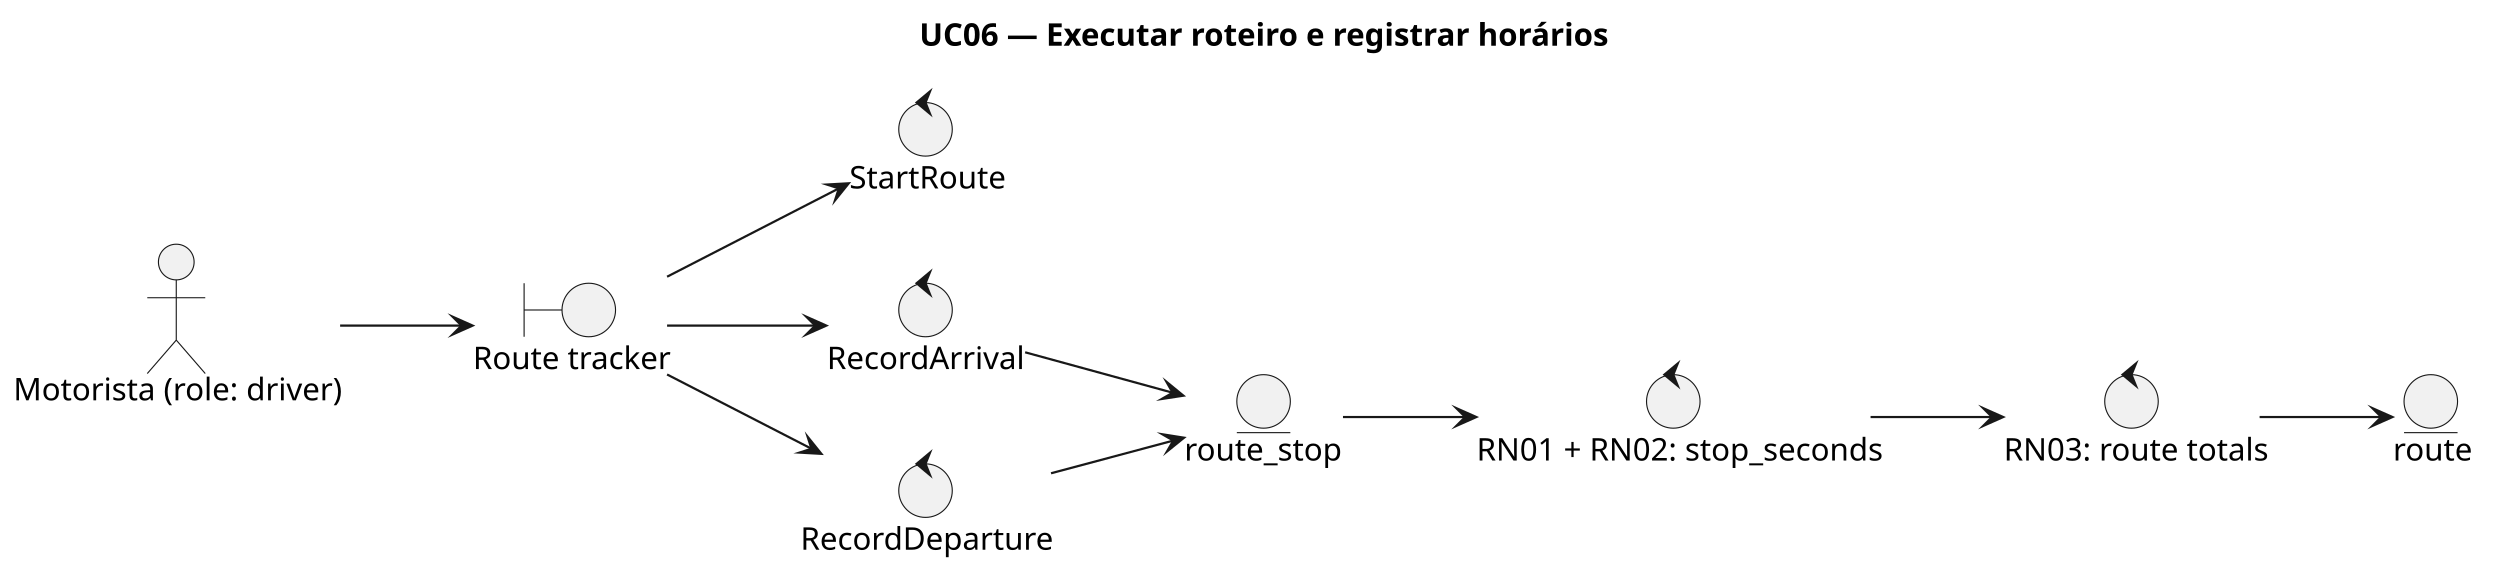
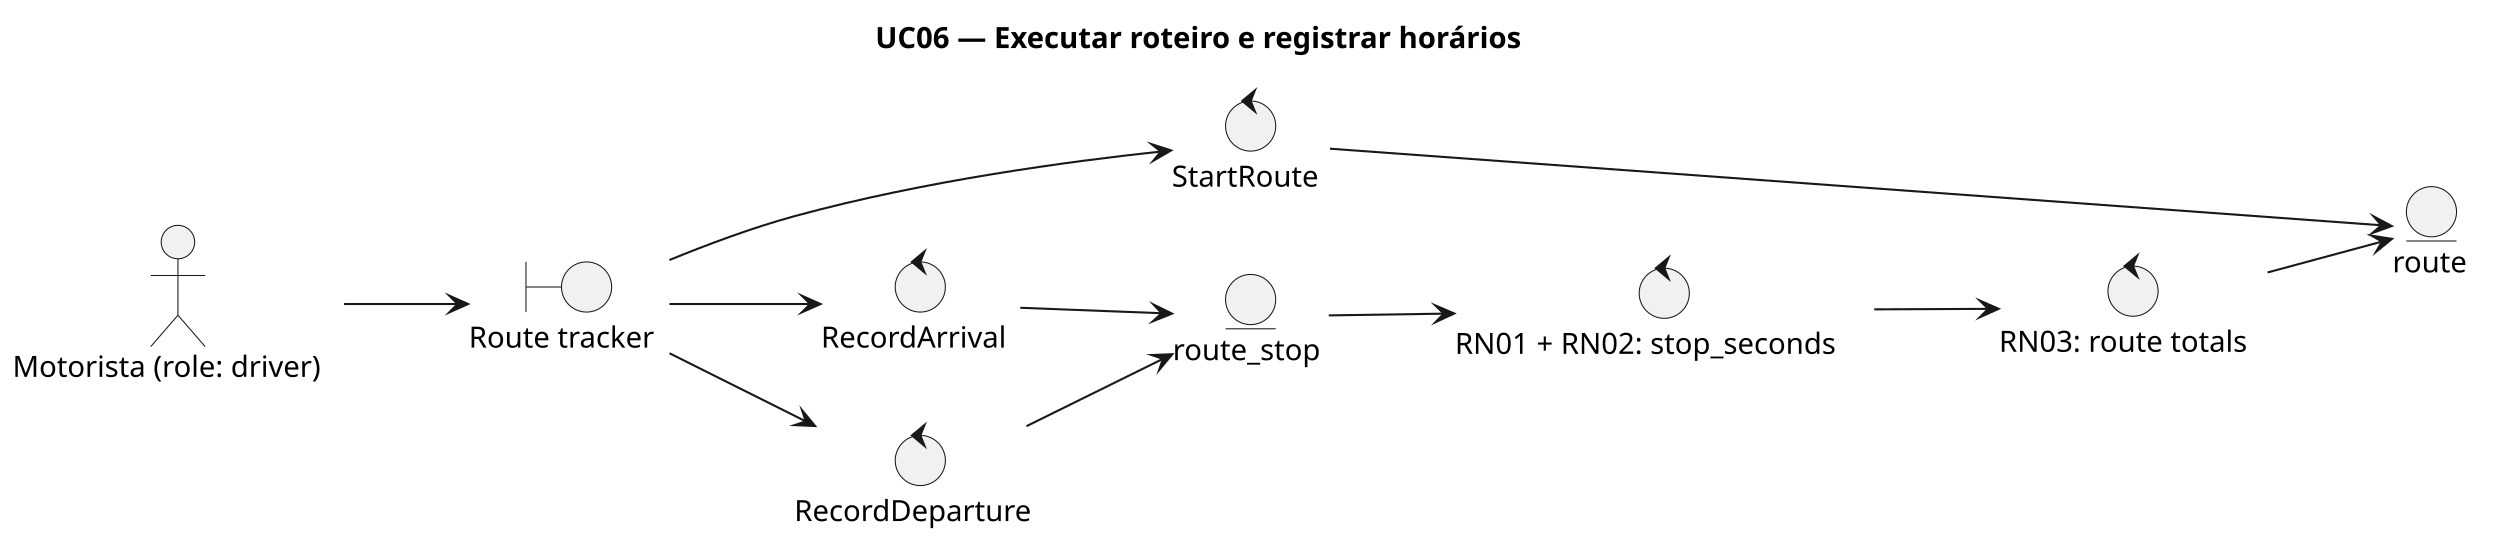
- <svg xmlns="http://www.w3.org/2000/svg" contentStyleType="text/css" data-diagram-type="DESCRIPTION" height="262px" preserveAspectRatio="none" style="width:1121px;height:262px;background:#FFFFFF;" version="1.1" viewBox="0 0 1121 262" width="1121px" zoomAndPan="magnify">
+ <svg xmlns="http://www.w3.org/2000/svg" version="1.1" data-diagram-type="DESCRIPTION" style="width:1196px;height:265px;background:#FFFFFF;" width="1196px" height="265px" viewBox="0 0 1196 265" zoomAndPan="magnify" preserveAspectRatio="none" contentStyleType="text/css">
  <defs />
-   <g>
+   <g font-family="sans-serif" lengthAdjust="spacing">
    <g class="title" data-source-line="3">
-       <text fill="#000000" font-family="sans-serif" font-size="14" font-weight="700" lengthAdjust="spacing" textLength="290.401" x="412.255" y="20.5">UC06 — Executar roteiro e registrar horários</text>
+       <text x="418.736" y="22.995" fill="#000" font-size="14" textLength="352.386" font-weight="700">UC06 — Executar roteiro e registrar horários</text>
    </g>
-     <g class="entity" data-qualified-name="Motorista" data-source-line="5" id="ent0001">
-       <ellipse cx="79.038" cy="117.5" fill="#F1F1F1" rx="8" ry="8" style="stroke:#181818;stroke-width:0.5;" />
-       <path d="M79.038,125.5 L79.038,152.5 M66.038,133.5 L92.038,133.5 M79.038,152.5 L66.038,167.5 M79.038,152.5 L92.038,167.5" fill="none" style="stroke:#181818;stroke-width:0.5;" />
-       <text fill="#000000" font-family="sans-serif" font-size="14" lengthAdjust="spacing" textLength="146.076" x="6" y="179.5">Motorista (role: driver)</text>
+     <g class="entity" data-qualified-name="Motorista" id="ent0001" data-source-line="5">
+       <ellipse cx="85.129" cy="115.797" rx="8" ry="8" fill="#F1F1F1" style="stroke:#181818;stroke-width:0.5;" />
+       <path d="M85.129,123.797 L85.129,150.797 M72.129,131.797 L98.129,131.797 M85.129,150.797 L72.129,165.797 M85.129,150.797 L98.129,165.797" style="stroke:#181818;stroke-width:0.5;" fill="none" />
+       <text x="6" y="180.292" fill="#000" font-size="14" textLength="158.259">Motorista (role: driver)</text>
    </g>
-     <g class="entity" data-qualified-name="B1" data-source-line="6" id="ent0002">
-       <path d="M235.008,127 L235.008,151 M235.008,139 L252.008,139" fill="none" style="stroke:#181818;stroke-width:0.5;" />
-       <ellipse cx="264.008" cy="139" fill="#F1F1F1" rx="12" ry="12" style="stroke:#181818;stroke-width:0.5;" />
-       <text fill="#000000" font-family="sans-serif" font-size="14" lengthAdjust="spacing" textLength="86.856" x="212.08" y="165.5">Route tracker</text>
+     <g class="entity" data-qualified-name="B1" id="ent0002" data-source-line="6">
+       <path d="M251.618,125.297 L251.618,149.297 M251.618,137.297 L268.618,137.297" style="stroke:#181818;stroke-width:0.5;" fill="none" />
+       <ellipse cx="280.618" cy="137.297" rx="12" ry="12" fill="#F1F1F1" style="stroke:#181818;stroke-width:0.5;" />
+       <text x="224.26" y="166.292" fill="#000" font-size="14" textLength="95.717">Route tracker</text>
    </g>
-     <g class="entity" data-qualified-name="C0" data-source-line="7" id="ent0003">
-       <ellipse cx="415" cy="58" fill="#F1F1F1" rx="12" ry="12" style="stroke:#181818;stroke-width:0.5;" />
-       <polygon fill="#181818" points="411,46,417,41,415,46,417,51,411,46" style="stroke:#181818;stroke-width:1;stroke-linejoin:miter;stroke-miterlimit:10;" />
-       <text fill="#000000" font-family="sans-serif" font-size="14" lengthAdjust="spacing" textLength="68.32" x="380.84" y="84.5">StartRoute</text>
+     <g class="entity" data-qualified-name="C0" id="ent0003" data-source-line="7">
+       <ellipse cx="598.304" cy="60.297" rx="12" ry="12" fill="#F1F1F1" style="stroke:#181818;stroke-width:0.5;" />
+       <polygon points="594.304,48.297,600.304,43.297,598.304,48.297,600.304,53.297,594.304,48.297" fill="#181818" style="stroke:#181818;stroke-width:1;stroke-linejoin:miter;stroke-miterlimit:10;" />
+       <text x="560.57" y="89.292" fill="#000" font-size="14" textLength="75.469">StartRoute</text>
    </g>
-     <g class="entity" data-qualified-name="C1" data-source-line="8" id="ent0004">
-       <ellipse cx="415.005" cy="139" fill="#F1F1F1" rx="12" ry="12" style="stroke:#181818;stroke-width:0.5;" />
-       <polygon fill="#181818" points="411.005,127,417.005,122,415.005,127,417.005,132,411.005,127" style="stroke:#181818;stroke-width:1;stroke-linejoin:miter;stroke-miterlimit:10;" />
-       <text fill="#000000" font-family="sans-serif" font-size="14" lengthAdjust="spacing" textLength="88.41" x="370.8" y="165.5">RecordArrival</text>
+     <g class="entity" data-qualified-name="C1" id="ent0004" data-source-line="8">
+       <ellipse cx="440.269" cy="137.297" rx="12" ry="12" fill="#F1F1F1" style="stroke:#181818;stroke-width:0.5;" />
+       <polygon points="436.269,125.297,442.269,120.297,440.269,125.297,442.269,130.297,436.269,125.297" fill="#181818" style="stroke:#181818;stroke-width:1;stroke-linejoin:miter;stroke-miterlimit:10;" />
+       <text x="392.78" y="166.292" fill="#000" font-size="14" textLength="94.979">RecordArrival</text>
    </g>
-     <g class="entity" data-qualified-name="C2" data-source-line="9" id="ent0005">
-       <ellipse cx="415" cy="220" fill="#F1F1F1" rx="12" ry="12" style="stroke:#181818;stroke-width:0.5;" />
-       <polygon fill="#181818" points="411,208,417,203,415,208,417,213,411,208" style="stroke:#181818;stroke-width:1;stroke-linejoin:miter;stroke-miterlimit:10;" />
-       <text fill="#000000" font-family="sans-serif" font-size="14" lengthAdjust="spacing" textLength="112.14" x="358.93" y="246.5">RecordDeparture</text>
+     <g class="entity" data-qualified-name="C2" id="ent0005" data-source-line="9">
+       <ellipse cx="440.276" cy="220.297" rx="12" ry="12" fill="#F1F1F1" style="stroke:#181818;stroke-width:0.5;" />
+       <polygon points="436.276,208.297,442.276,203.297,440.276,208.297,442.276,213.297,436.276,208.297" fill="#181818" style="stroke:#181818;stroke-width:1;stroke-linejoin:miter;stroke-miterlimit:10;" />
+       <text x="379.98" y="249.292" fill="#000" font-size="14" textLength="120.593">RecordDeparture</text>
    </g>
-     <g class="entity" data-qualified-name="C3" data-source-line="10" id="ent0006">
-       <ellipse cx="750.303" cy="180" fill="#F1F1F1" rx="12" ry="12" style="stroke:#181818;stroke-width:0.5;" />
-       <polygon fill="#181818" points="746.303,168,752.303,163,750.303,168,752.303,173,746.303,168" style="stroke:#181818;stroke-width:1;stroke-linejoin:miter;stroke-miterlimit:10;" />
-       <text fill="#000000" font-family="sans-serif" font-size="14" lengthAdjust="spacing" textLength="176.385" x="662.11" y="206.5">RN01 + RN02: stop_seconds</text>
+     <g class="entity" data-qualified-name="C3" id="ent0006" data-source-line="10">
+       <ellipse cx="796.183" cy="140.297" rx="12" ry="12" fill="#F1F1F1" style="stroke:#181818;stroke-width:0.5;" />
+       <polygon points="792.183,128.297,798.183,123.297,796.183,128.297,798.183,133.297,792.183,128.297" fill="#181818" style="stroke:#181818;stroke-width:1;stroke-linejoin:miter;stroke-miterlimit:10;" />
+       <text x="696.04" y="169.292" fill="#000" font-size="14" textLength="200.286">RN01 + RN02: stop_seconds</text>
    </g>
-     <g class="entity" data-qualified-name="C4" data-source-line="11" id="ent0007">
-       <ellipse cx="955.757" cy="180" fill="#F1F1F1" rx="12" ry="12" style="stroke:#181818;stroke-width:0.5;" />
-       <polygon fill="#181818" points="951.757,168,957.757,163,955.757,168,957.757,173,951.757,168" style="stroke:#181818;stroke-width:1;stroke-linejoin:miter;stroke-miterlimit:10;" />
-       <text fill="#000000" font-family="sans-serif" font-size="14" lengthAdjust="spacing" textLength="114.534" x="898.49" y="206.5">RN03: route totals</text>
+     <g class="entity" data-qualified-name="C4" id="ent0007" data-source-line="11">
+       <ellipse cx="1020.438" cy="139.297" rx="12" ry="12" fill="#F1F1F1" style="stroke:#181818;stroke-width:0.5;" />
+       <polygon points="1016.438,127.297,1022.438,122.297,1020.438,127.297,1022.438,132.297,1016.438,127.297" fill="#181818" style="stroke:#181818;stroke-width:1;stroke-linejoin:miter;stroke-miterlimit:10;" />
+       <text x="956.32" y="168.292" fill="#000" font-size="14" textLength="128.235">RN03: route totals</text>
    </g>
-     <g class="entity" data-qualified-name="E1" data-source-line="12" id="ent0008">
-       <ellipse cx="566.588" cy="180" fill="#F1F1F1" rx="12" ry="12" style="stroke:#181818;stroke-width:0.5;" />
-       <line style="stroke:#181818;stroke-width:0.5;" x1="554.588" x2="578.588" y1="194" y2="194" />
-       <text fill="#000000" font-family="sans-serif" font-size="14" lengthAdjust="spacing" textLength="71.036" x="531.07" y="206.5">route_stop</text>
+     <g class="entity" data-qualified-name="E1" id="ent0008" data-source-line="12">
+       <ellipse cx="598.306" cy="143.297" rx="12" ry="12" fill="#F1F1F1" style="stroke:#181818;stroke-width:0.5;" />
+       <line x1="586.306" y1="157.297" x2="610.306" y2="157.297" style="stroke:#181818;stroke-width:0.5;" />
+       <text x="561.04" y="172.292" fill="#000" font-size="14" textLength="74.532">route_stop</text>
    </g>
-     <g class="entity" data-qualified-name="E2" data-source-line="13" id="ent0009">
-       <ellipse cx="1089.97" cy="180" fill="#F1F1F1" rx="12" ry="12" style="stroke:#181818;stroke-width:0.5;" />
-       <line style="stroke:#181818;stroke-width:0.5;" x1="1077.97" x2="1101.97" y1="194" y2="194" />
-       <text fill="#000000" font-family="sans-serif" font-size="14" lengthAdjust="spacing" textLength="33.88" x="1073.03" y="206.5">route</text>
+     <g class="entity" data-qualified-name="E2" id="ent0009" data-source-line="13">
+       <ellipse cx="1163.208" cy="101.297" rx="12" ry="12" fill="#F1F1F1" style="stroke:#181818;stroke-width:0.5;" />
+       <line x1="1151.208" y1="115.297" x2="1175.208" y2="115.297" style="stroke:#181818;stroke-width:0.5;" />
+       <text x="1144.56" y="130.292" fill="#000" font-size="14" textLength="37.297">route</text>
    </g>
-     <g class="link" data-entity-1="ent0001" data-entity-2="ent0002" data-link-type="dependency" data-source-line="15" id="lnk10">
-       <path d="M152.51,146 C172.73,146 189.05,146 206.93,146" fill="none" id="Motorista-to-B1" style="stroke:#181818;stroke-width:1;" />
-       <polygon fill="#181818" points="211.93,146,202.93,142,206.93,146,202.93,150,211.93,146" style="stroke:#181818;stroke-width:1;stroke-linejoin:miter;stroke-miterlimit:10;" />
+     <g class="link" data-entity-1="ent0001" data-entity-2="ent0002" id="lnk10" data-source-line="15" data-link-type="dependency">
+       <path d="M164.58,145.447 C184.77,145.447 200.87,145.447 218.92,145.447" style="stroke:#181818;stroke-width:1;" fill="none" id="Motorista-to-B1" />
+       <polygon points="223.92,145.447,214.92,141.447,218.92,145.447,214.92,149.447,223.92,145.447" fill="#181818" style="stroke:#181818;stroke-width:1;stroke-linejoin:miter;stroke-miterlimit:10;" />
    </g>
-     <g class="link" data-entity-1="ent0002" data-entity-2="ent0003" data-link-type="dependency" data-source-line="16" id="lnk11">
-       <path d="M299.12,124.08 C324.72,110.91 352.383,96.686 376.133,84.476" fill="none" id="B1-to-C0" style="stroke:#181818;stroke-width:1;" />
-       <polygon fill="#181818" points="380.58,82.19,370.747,82.748,376.133,84.476,374.405,89.862,380.58,82.19" style="stroke:#181818;stroke-width:1;stroke-linejoin:miter;stroke-miterlimit:10;" />
+     <g class="link" data-entity-1="ent0002" data-entity-2="ent0003" id="lnk11" data-source-line="16" data-link-type="dependency">
+       <path d="M320.25,124.397 C338.59,116.877 359.98,108.917 379.98,103.447 C442.09,86.457 511.619,77.202 555.289,72.502" style="stroke:#181818;stroke-width:1;" fill="none" id="B1-to-C0" />
+       <polygon points="560.26,71.967,550.884,68.953,555.289,72.502,551.74,76.907,560.26,71.967" fill="#181818" style="stroke:#181818;stroke-width:1;stroke-linejoin:miter;stroke-miterlimit:10;" />
    </g>
-     <g class="link" data-entity-1="ent0002" data-entity-2="ent0004" data-link-type="dependency" data-source-line="17" id="lnk12">
-       <path d="M299.12,146 C321.26,146 343.26,146 365.52,146" fill="none" id="B1-to-C1" style="stroke:#181818;stroke-width:1;" />
-       <polygon fill="#181818" points="370.52,146,361.52,142,365.52,146,361.52,150,370.52,146" style="stroke:#181818;stroke-width:1;stroke-linejoin:miter;stroke-miterlimit:10;" />
+     <g class="link" data-entity-1="ent0002" data-entity-2="ent0004" id="lnk12" data-source-line="17" data-link-type="dependency">
+       <path d="M320.29,145.447 C342.93,145.447 364.98,145.447 387.56,145.447" style="stroke:#181818;stroke-width:1;" fill="none" id="B1-to-C1" />
+       <polygon points="392.56,145.447,383.56,141.447,387.56,145.447,383.56,149.447,392.56,145.447" fill="#181818" style="stroke:#181818;stroke-width:1;stroke-linejoin:miter;stroke-miterlimit:10;" />
    </g>
-     <g class="link" data-entity-1="ent0002" data-entity-2="ent0005" data-link-type="dependency" data-source-line="18" id="lnk13">
-       <path d="M299.12,167.92 C320.53,178.93 342.043,189.994 363.863,201.214" fill="none" id="B1-to-C2" style="stroke:#181818;stroke-width:1;" />
-       <polygon fill="#181818" points="368.31,203.5,362.135,195.827,363.863,201.214,358.477,202.942,368.31,203.5" style="stroke:#181818;stroke-width:1;stroke-linejoin:miter;stroke-miterlimit:10;" />
+     <g class="link" data-entity-1="ent0002" data-entity-2="ent0005" id="lnk13" data-source-line="18" data-link-type="dependency">
+       <path d="M320.29,169.007 C342.07,179.887 363.447,190.572 385.487,201.582" style="stroke:#181818;stroke-width:1;" fill="none" id="B1-to-C2" />
+       <polygon points="389.96,203.817,383.696,196.217,385.487,201.582,380.121,203.373,389.96,203.817" fill="#181818" style="stroke:#181818;stroke-width:1;stroke-linejoin:miter;stroke-miterlimit:10;" />
    </g>
-     <g class="link" data-entity-1="ent0004" data-entity-2="ent0008" data-link-type="dependency" data-source-line="19" id="lnk14">
-       <path d="M459.67,157.97 C482.26,164.16 504.647,170.299 525.827,176.099" fill="none" id="C1-to-E1" style="stroke:#181818;stroke-width:1;" />
-       <polygon fill="#181818" points="530.65,177.42,523.026,171.185,525.827,176.099,520.913,178.901,530.65,177.42" style="stroke:#181818;stroke-width:1;stroke-linejoin:miter;stroke-miterlimit:10;" />
+     <g class="link" data-entity-1="ent0003" data-entity-2="ent0009" id="lnk14" data-source-line="19" data-link-type="dependency">
+       <path d="M636.24,71.137 C745.57,79.107 1059.913,101.993 1139.223,107.773" style="stroke:#181818;stroke-width:1;" fill="none" id="C0-to-E2" />
+       <polygon points="1144.21,108.137,1135.525,103.493,1139.223,107.773,1134.943,111.472,1144.21,108.137" fill="#181818" style="stroke:#181818;stroke-width:1;stroke-linejoin:miter;stroke-miterlimit:10;" />
    </g>
-     <g class="link" data-entity-1="ent0005" data-entity-2="ent0008" data-link-type="dependency" data-source-line="20" id="lnk15">
-       <path d="M471.28,212.22 C491.25,206.88 508.389,202.29 526.099,197.56" fill="none" id="C2-to-E1" style="stroke:#181818;stroke-width:1;" />
-       <polygon fill="#181818" points="530.93,196.27,521.203,194.728,526.099,197.56,523.267,202.457,530.93,196.27" style="stroke:#181818;stroke-width:1;stroke-linejoin:miter;stroke-miterlimit:10;" />
+     <g class="link" data-entity-1="ent0004" data-entity-2="ent0008" id="lnk15" data-source-line="20" data-link-type="dependency">
+       <path d="M488.09,147.247 C511.34,148.147 534.014,149.016 555.694,149.846" style="stroke:#181818;stroke-width:1;" fill="none" id="C1-to-E1" />
+       <polygon points="560.69,150.037,551.85,145.695,555.694,149.846,551.544,153.69,560.69,150.037" fill="#181818" style="stroke:#181818;stroke-width:1;stroke-linejoin:miter;stroke-miterlimit:10;" />
    </g>
-     <g class="link" data-entity-1="ent0008" data-entity-2="ent0006" data-link-type="dependency" data-source-line="21" id="lnk16">
-       <path d="M602.19,187 C619.29,187 635.76,187 656.98,187" fill="none" id="E1-to-C3" style="stroke:#181818;stroke-width:1;" />
-       <polygon fill="#181818" points="661.98,187,652.98,183,656.98,187,652.98,191,661.98,187" style="stroke:#181818;stroke-width:1;stroke-linejoin:miter;stroke-miterlimit:10;" />
+     <g class="link" data-entity-1="ent0005" data-entity-2="ent0008" id="lnk16" data-source-line="21" data-link-type="dependency">
+       <path d="M491.07,203.877 C513.72,192.697 535.566,181.92 556.336,171.67" style="stroke:#181818;stroke-width:1;" fill="none" id="C2-to-E1" />
+       <polygon points="560.82,169.457,550.979,169.853,556.336,171.67,554.519,177.027,560.82,169.457" fill="#181818" style="stroke:#181818;stroke-width:1;stroke-linejoin:miter;stroke-miterlimit:10;" />
    </g>
-     <g class="link" data-entity-1="ent0006" data-entity-2="ent0007" data-link-type="dependency" data-source-line="22" id="lnk17">
-       <path d="M838.76,187 C858.91,187 874.81,187 893.23,187" fill="none" id="C3-to-C4" style="stroke:#181818;stroke-width:1;" />
-       <polygon fill="#181818" points="898.23,187,889.23,183,893.23,187,889.23,191,898.23,187" style="stroke:#181818;stroke-width:1;stroke-linejoin:miter;stroke-miterlimit:10;" />
+     <g class="link" data-entity-1="ent0008" data-entity-2="ent0006" id="lnk17" data-source-line="22" data-link-type="dependency">
+       <path d="M635.69,150.887 C652.84,150.627 669.221,150.371 690.701,150.051" style="stroke:#181818;stroke-width:1;" fill="none" id="E1-to-C3" />
+       <polygon points="695.7,149.977,686.641,146.111,690.701,150.051,686.761,154.11,695.7,149.977" fill="#181818" style="stroke:#181818;stroke-width:1;stroke-linejoin:miter;stroke-miterlimit:10;" />
    </g>
-     <g class="link" data-entity-1="ent0007" data-entity-2="ent0009" data-link-type="dependency" data-source-line="23" id="lnk18">
-       <path d="M1013.21,187 C1034.83,187 1052.85,187 1067.76,187" fill="none" id="C4-to-E2" style="stroke:#181818;stroke-width:1;" />
-       <polygon fill="#181818" points="1072.76,187,1063.76,183,1067.76,187,1063.76,191,1072.76,187" style="stroke:#181818;stroke-width:1;stroke-linejoin:miter;stroke-miterlimit:10;" />
+     <g class="link" data-entity-1="ent0006" data-entity-2="ent0007" id="lnk18" data-source-line="23" data-link-type="dependency">
+       <path d="M896.61,147.997 C916.84,147.907 932.59,147.838 951.14,147.758" style="stroke:#181818;stroke-width:1;" fill="none" id="C3-to-C4" />
+       <polygon points="956.14,147.737,947.123,143.776,951.14,147.758,947.157,151.776,956.14,147.737" fill="#181818" style="stroke:#181818;stroke-width:1;stroke-linejoin:miter;stroke-miterlimit:10;" />
+     </g>
+     <g class="link" data-entity-1="ent0007" data-entity-2="ent0009" id="lnk19" data-source-line="24" data-link-type="dependency">
+       <path d="M1084.82,130.337 C1106.57,124.467 1124.393,119.662 1139.523,115.572" style="stroke:#181818;stroke-width:1;" fill="none" id="C4-to-E2" />
+       <polygon points="1144.35,114.267,1134.618,112.754,1139.523,115.572,1136.706,120.477,1144.35,114.267" fill="#181818" style="stroke:#181818;stroke-width:1;stroke-linejoin:miter;stroke-miterlimit:10;" />
    </g>
  </g>
</svg>
